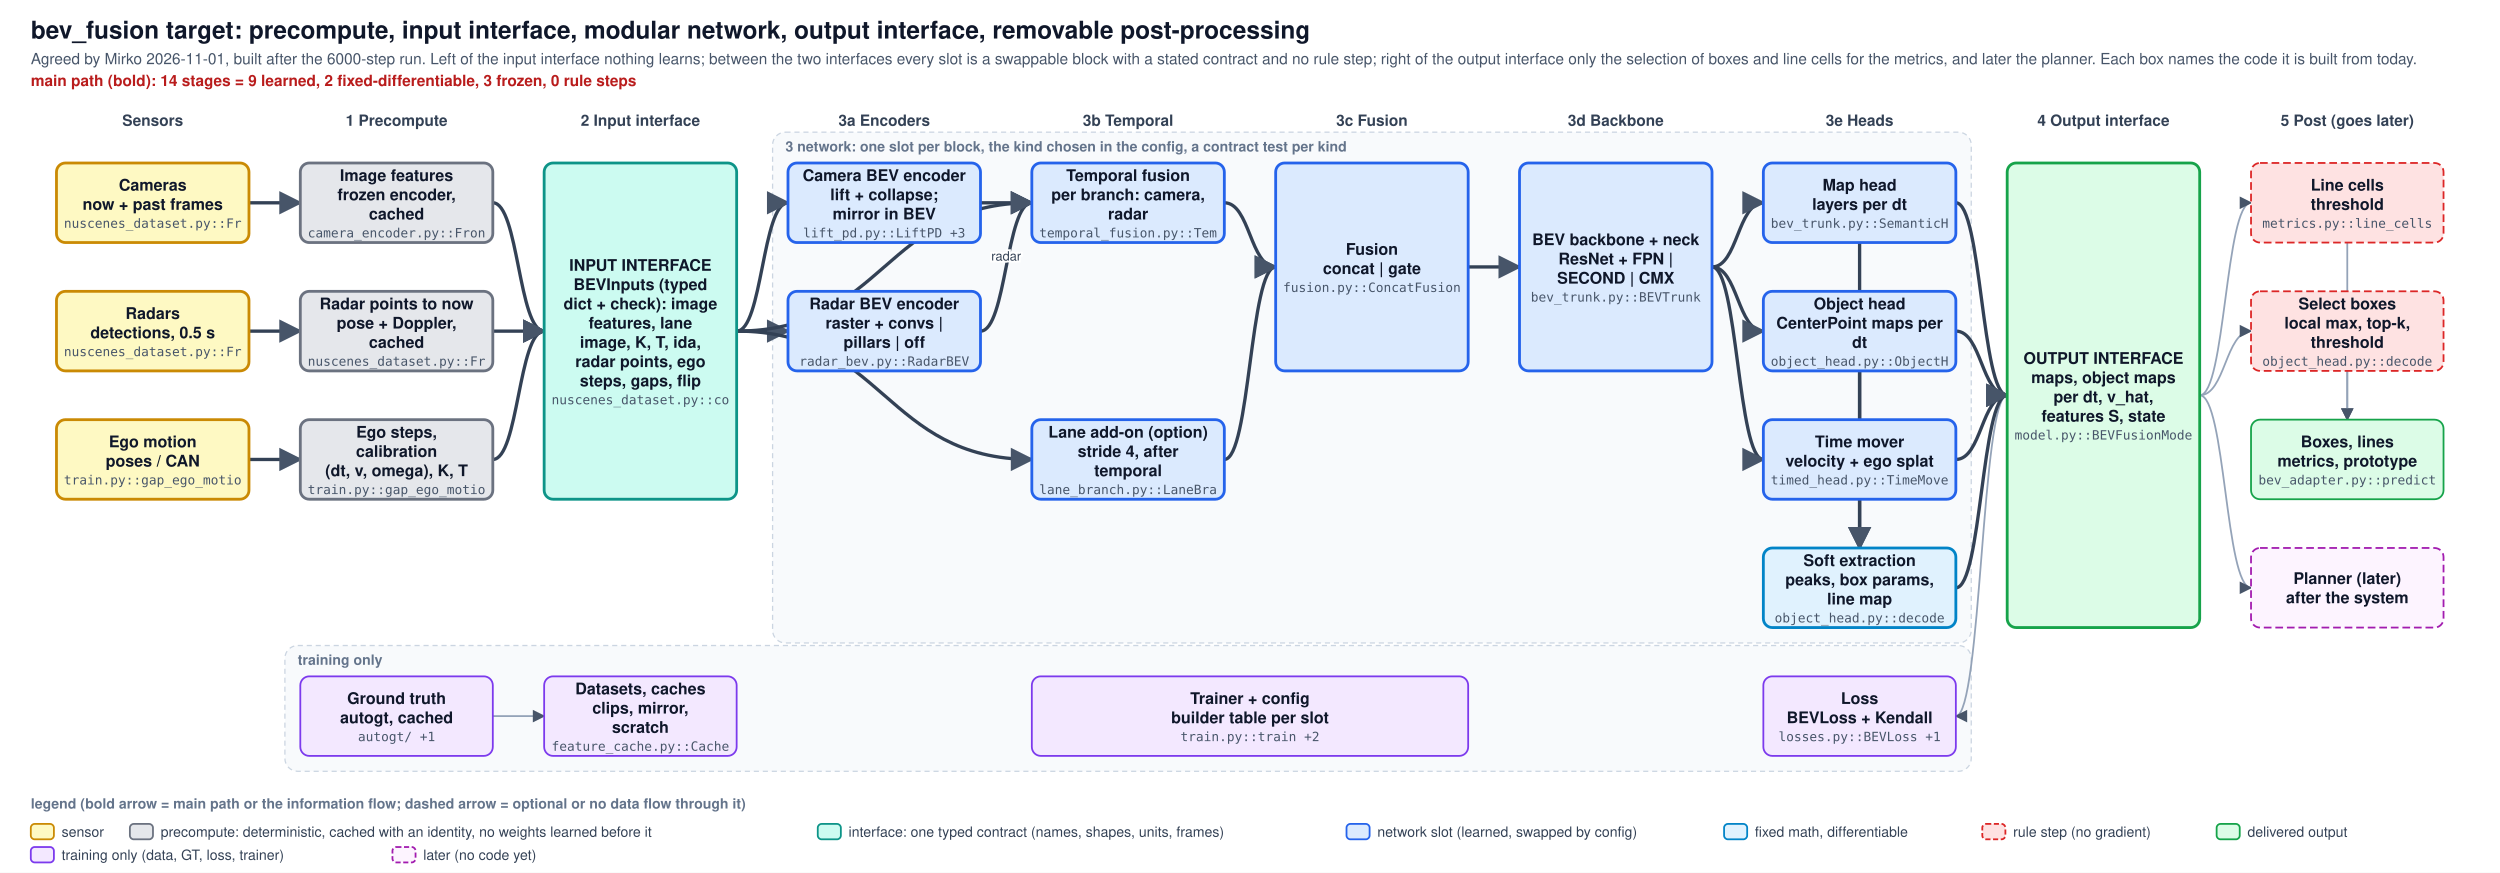
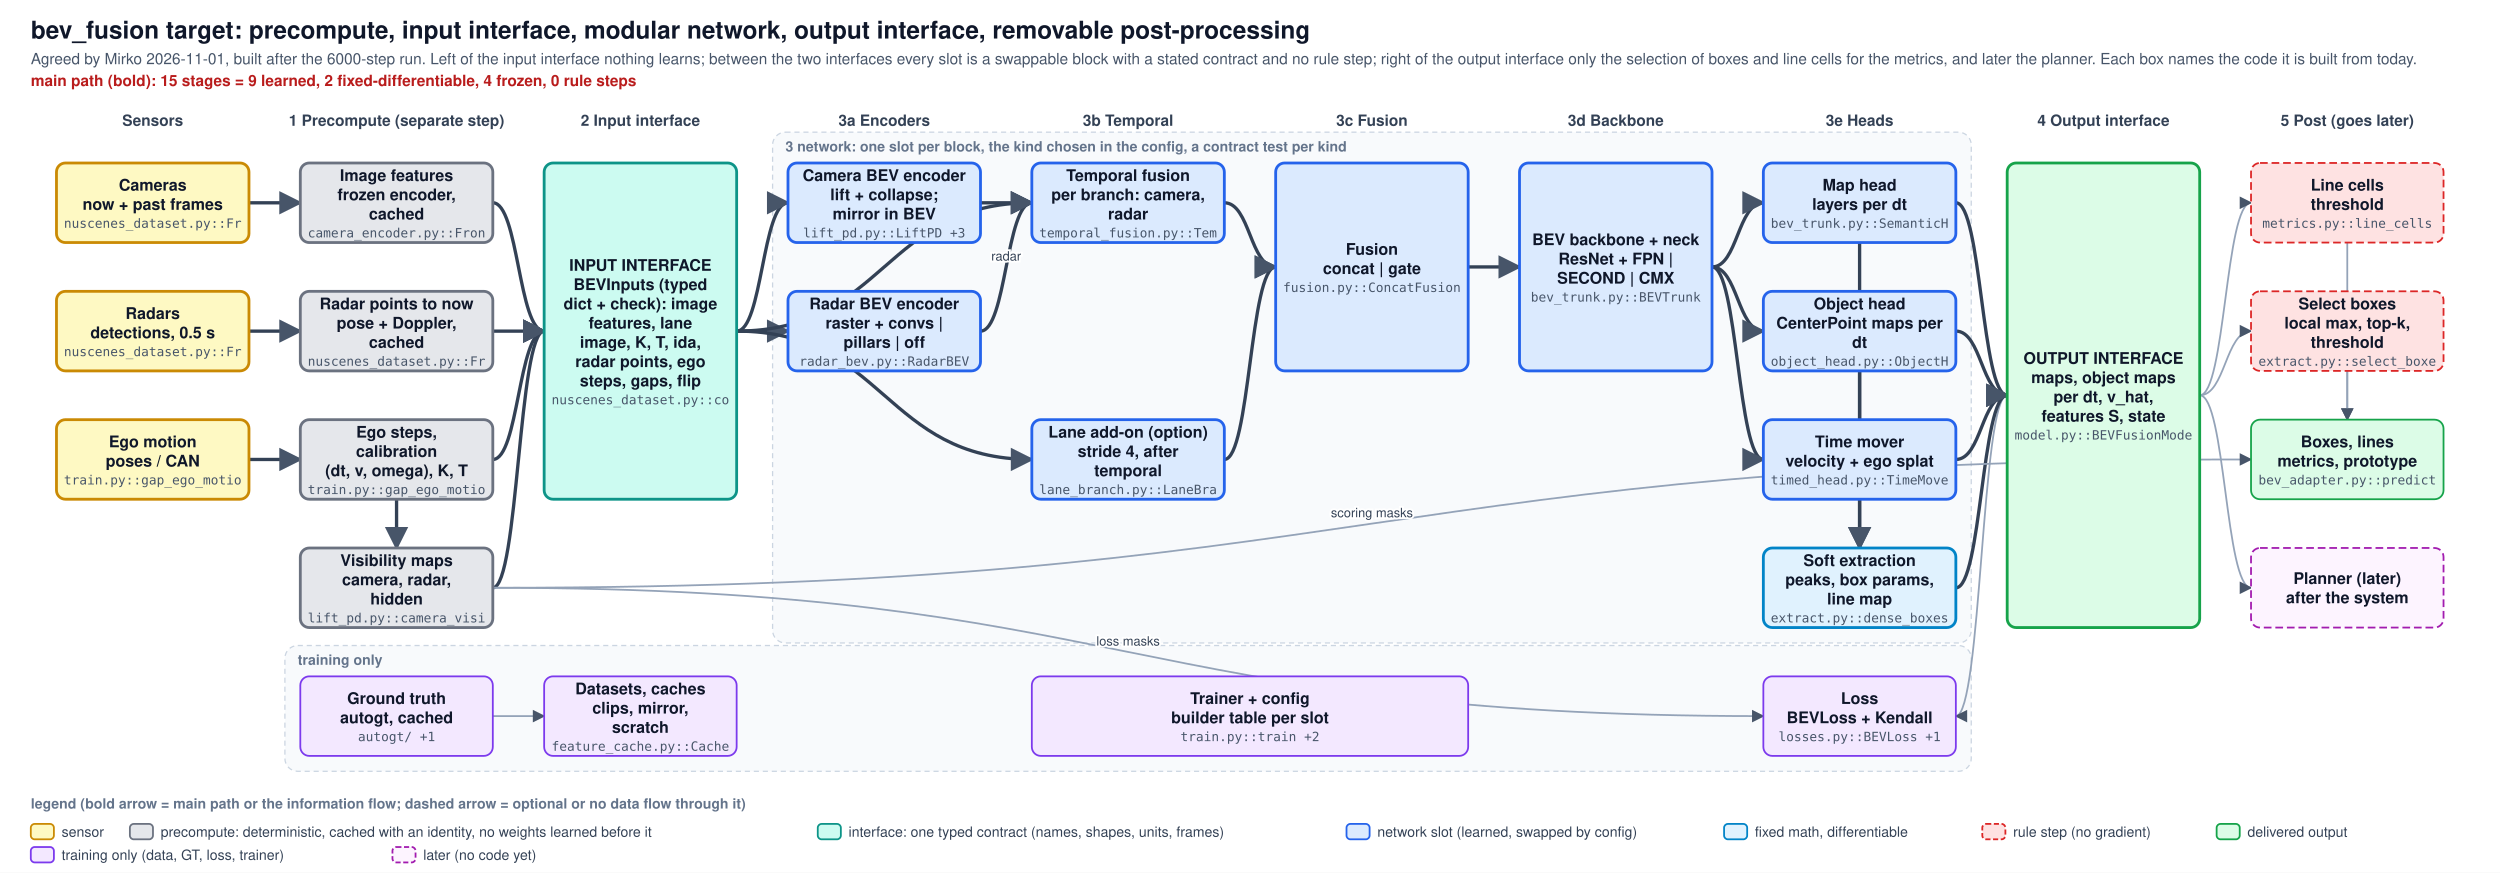
<svg xmlns="http://www.w3.org/2000/svg" viewBox="0 0 1948 680" width="1948" height="680" font-family="Segoe UI, Helvetica, Arial, sans-serif">
  <defs>
    <marker id="ah" viewBox="0 0 10 10" refX="9" refY="5" markerWidth="7" markerHeight="7" orient="auto-start-reverse">
      <path d="M0,0 L10,5 L0,10 z" fill="#475569" />
    </marker>
  </defs>
  <rect width="1948" height="680" fill="#ffffff" />
  <text x="24" y="30" font-size="19" font-weight="700" fill="#0f172a">bev_fusion target: precompute, input interface, modular network, output interface, removable post-processing</text>
  <text x="24" y="50" font-size="12" fill="#475569">Agreed by Mirko 2026-11-01, built after the 6000-step run. Left of the input interface nothing learns; between the two interfaces every slot is a swappable block with a stated contract and no rule step; right of the output interface only the selection of boxes and line cells for the metrics, and later the planner. Each box names the code it is built from today.</text>
-   <text x="24" y="67" font-size="12" font-weight="600" fill="#b91c1c">main path (bold): 14 stages = 9 learned, 2 fixed-differentiable, 3 frozen, 0 rule steps</text>
+   <text x="24" y="67" font-size="12" font-weight="600" fill="#b91c1c">main path (bold): 15 stages = 9 learned, 2 fixed-differentiable, 4 frozen, 0 rule steps</text>
  <text x="119.0" y="98" font-size="12" font-weight="700" text-anchor="middle" fill="#334155">Sensors</text>
-   <text x="309.0" y="98" font-size="12" font-weight="700" text-anchor="middle" fill="#334155">1 Precompute</text>
+   <text x="309.0" y="98" font-size="12" font-weight="700" text-anchor="middle" fill="#334155">1 Precompute (separate step)</text>
  <text x="499.0" y="98" font-size="12" font-weight="700" text-anchor="middle" fill="#334155">2 Input interface</text>
  <text x="689.0" y="98" font-size="12" font-weight="700" text-anchor="middle" fill="#334155">3a Encoders</text>
  <text x="879.0" y="98" font-size="12" font-weight="700" text-anchor="middle" fill="#334155">3b Temporal</text>
  <text x="1069.0" y="98" font-size="12" font-weight="700" text-anchor="middle" fill="#334155">3c Fusion</text>
  <text x="1259.0" y="98" font-size="12" font-weight="700" text-anchor="middle" fill="#334155">3d Backbone</text>
  <text x="1449.0" y="98" font-size="12" font-weight="700" text-anchor="middle" fill="#334155">3e Heads</text>
  <text x="1639.0" y="98" font-size="12" font-weight="700" text-anchor="middle" fill="#334155">4 Output interface</text>
  <text x="1829.0" y="98" font-size="12" font-weight="700" text-anchor="middle" fill="#334155">5 Post (goes later)</text>
  <rect x="602.0" y="103.0" width="934.0" height="398.0" rx="10" fill="#f8fafc" stroke="#cbd5e1" stroke-dasharray="4 3" />
  <rect x="222.0" y="503.0" width="1314.0" height="98.0" rx="10" fill="#f8fafc" stroke="#cbd5e1" stroke-dasharray="4 3" />
  <path d="M194.0,158.0 C214.0,158.0 214.0,158.0 234.0,158.0" fill="none" stroke="#334155" stroke-width="2.6" marker-end="url(#ah)" />
  <path d="M194.0,258.0 C214.0,258.0 214.0,258.0 234.0,258.0" fill="none" stroke="#334155" stroke-width="2.6" marker-end="url(#ah)" />
  <path d="M194.0,358.0 C214.0,358.0 214.0,358.0 234.0,358.0" fill="none" stroke="#334155" stroke-width="2.6" marker-end="url(#ah)" />
  <path d="M384.0,158.0 C404.0,158.0 404.0,258.0 424.0,258.0" fill="none" stroke="#334155" stroke-width="2.6" marker-end="url(#ah)" />
  <path d="M384.0,258.0 C404.0,258.0 404.0,258.0 424.0,258.0" fill="none" stroke="#334155" stroke-width="2.6" marker-end="url(#ah)" />
  <path d="M384.0,358.0 C404.0,358.0 404.0,258.0 424.0,258.0" fill="none" stroke="#334155" stroke-width="2.6" marker-end="url(#ah)" />
  <path d="M574.0,258.0 C594.0,258.0 594.0,158.0 614.0,158.0" fill="none" stroke="#334155" stroke-width="2.6" marker-end="url(#ah)" />
  <path d="M574.0,258.0 C594.0,258.0 594.0,258.0 614.0,258.0" fill="none" stroke="#334155" stroke-width="2.6" marker-end="url(#ah)" />
  <path d="M954.0,158.0 C974.0,158.0 974.0,208.0 994.0,208.0" fill="none" stroke="#334155" stroke-width="2.6" marker-end="url(#ah)" />
  <path d="M1144.0,208.0 C1164.0,208.0 1164.0,208.0 1184.0,208.0" fill="none" stroke="#334155" stroke-width="2.6" marker-end="url(#ah)" />
  <path d="M1334.0,208.0 C1354.0,208.0 1354.0,158.0 1374.0,158.0" fill="none" stroke="#334155" stroke-width="2.6" marker-end="url(#ah)" />
  <path d="M1334.0,208.0 C1354.0,208.0 1354.0,258.0 1374.0,258.0" fill="none" stroke="#334155" stroke-width="2.6" marker-end="url(#ah)" />
  <path d="M1334.0,208.0 C1354.0,208.0 1354.0,358.0 1374.0,358.0" fill="none" stroke="#334155" stroke-width="2.6" marker-end="url(#ah)" />
  <path d="M1524.0,158.0 C1544.0,158.0 1544.0,308.0 1564.0,308.0" fill="none" stroke="#334155" stroke-width="2.6" marker-end="url(#ah)" />
  <path d="M1524.0,258.0 C1544.0,258.0 1544.0,308.0 1564.0,308.0" fill="none" stroke="#334155" stroke-width="2.6" marker-end="url(#ah)" />
  <path d="M1524.0,358.0 C1544.0,358.0 1544.0,308.0 1564.0,308.0" fill="none" stroke="#334155" stroke-width="2.6" marker-end="url(#ah)" />
  <path d="M1714.0,308.0 C1734.0,308.0 1734.0,158.0 1754.0,158.0" fill="none" stroke="#94a3b8" stroke-width="1.4" marker-end="url(#ah)" />
  <path d="M1714.0,308.0 C1734.0,308.0 1734.0,258.0 1754.0,258.0" fill="none" stroke="#94a3b8" stroke-width="1.4" marker-end="url(#ah)" />
  <path d="M1829.0,189.0 C1829.0,258.0 1829.0,258.0 1829.0,327.0" fill="none" stroke="#94a3b8" stroke-width="1.4" marker-end="url(#ah)" />
  <path d="M1829.0,289.0 C1829.0,308.0 1829.0,308.0 1829.0,327.0" fill="none" stroke="#94a3b8" stroke-width="1.4" marker-end="url(#ah)" />
  <path d="M384.0,558.0 C404.0,558.0 404.0,558.0 424.0,558.0" fill="none" stroke="#94a3b8" stroke-width="1.4" marker-end="url(#ah)" />
  <path d="M1564.0,308.0 C1544.0,308.0 1544.0,558.0 1524.0,558.0" fill="none" stroke="#94a3b8" stroke-width="1.4" marker-end="url(#ah)" />
  <path d="M574.0,258.0 C689.0,258.0 689.0,358.0 804.0,358.0" fill="none" stroke="#334155" stroke-width="2.6" marker-end="url(#ah)" />
  <path d="M954.0,358.0 C974.0,358.0 974.0,208.0 994.0,208.0" fill="none" stroke="#334155" stroke-width="2.6" marker-end="url(#ah)" />
  <path d="M764.0,158.0 C784.0,158.0 784.0,158.0 804.0,158.0" fill="none" stroke="#334155" stroke-width="2.6" marker-end="url(#ah)" />
  <path d="M574.0,258.0 C689.0,258.0 689.0,158.0 804.0,158.0" fill="none" stroke="#334155" stroke-width="2.6" marker-end="url(#ah)" />
  <path d="M764.0,258.0 C784.0,258.0 784.0,158.0 804.0,158.0" fill="none" stroke="#334155" stroke-width="2.6" marker-end="url(#ah)" />
  <path d="M1449.0,189.0 C1449.0,308.0 1449.0,308.0 1449.0,427.0" fill="none" stroke="#334155" stroke-width="2.6" marker-end="url(#ah)" />
  <path d="M1449.0,289.0 C1449.0,358.0 1449.0,358.0 1449.0,427.0" fill="none" stroke="#334155" stroke-width="2.6" marker-end="url(#ah)" />
  <path d="M1524.0,458.0 C1544.0,458.0 1544.0,308.0 1564.0,308.0" fill="none" stroke="#334155" stroke-width="2.6" marker-end="url(#ah)" />
  <path d="M1714.0,308.0 C1734.0,308.0 1734.0,458.0 1754.0,458.0" fill="none" stroke="#94a3b8" stroke-width="1.4" marker-end="url(#ah)" />
+   <path d="M309.0,389.0 C309.0,408.0 309.0,408.0 309.0,427.0" fill="none" stroke="#334155" stroke-width="2.6" marker-end="url(#ah)" />
+   <path d="M384.0,458.0 C404.0,458.0 404.0,258.0 424.0,258.0" fill="none" stroke="#334155" stroke-width="2.6" marker-end="url(#ah)" />
+   <path d="M384.0,458.0 C879.0,458.0 879.0,558.0 1374.0,558.0" fill="none" stroke="#94a3b8" stroke-width="1.4" marker-end="url(#ah)" />
+   <path d="M384.0,458.0 C1069.0,458.0 1069.0,358.0 1754.0,358.0" fill="none" stroke="#94a3b8" stroke-width="1.4" marker-end="url(#ah)" />
  <g>
    <rect x="44" y="127.0" width="150" height="62" rx="7" fill="#fef9c3" stroke="#ca8a04" stroke-width="2.2" />
    <text x="119.0" y="148.5" font-size="12.5" font-weight="600" text-anchor="middle" fill="#0f172a">Cameras</text>
    <text x="119.0" y="163.5" font-size="12.5" font-weight="600" text-anchor="middle" fill="#0f172a">now + past frames</text>
    <text x="119.0" y="177.5" font-size="10" text-anchor="middle" fill="#475569" font-family="Consolas, Menlo, monospace">nuscenes_dataset.py::Fr</text>
  </g>
  <g>
    <rect x="44" y="227.0" width="150" height="62" rx="7" fill="#fef9c3" stroke="#ca8a04" stroke-width="2.2" />
    <text x="119.0" y="248.5" font-size="12.5" font-weight="600" text-anchor="middle" fill="#0f172a">Radars</text>
    <text x="119.0" y="263.5" font-size="12.5" font-weight="600" text-anchor="middle" fill="#0f172a">detections, 0.5 s</text>
    <text x="119.0" y="277.5" font-size="10" text-anchor="middle" fill="#475569" font-family="Consolas, Menlo, monospace">nuscenes_dataset.py::Fr</text>
  </g>
  <g>
    <rect x="44" y="327.0" width="150" height="62" rx="7" fill="#fef9c3" stroke="#ca8a04" stroke-width="2.2" />
    <text x="119.0" y="348.5" font-size="12.5" font-weight="600" text-anchor="middle" fill="#0f172a">Ego motion</text>
    <text x="119.0" y="363.5" font-size="12.5" font-weight="600" text-anchor="middle" fill="#0f172a">poses / CAN</text>
    <text x="119.0" y="377.5" font-size="10" text-anchor="middle" fill="#475569" font-family="Consolas, Menlo, monospace">train.py::gap_ego_motio</text>
  </g>
  <g>
    <rect x="234" y="127.0" width="150" height="62" rx="7" fill="#e5e7eb" stroke="#6b7280" stroke-width="2.2" />
    <text x="309.0" y="141.0" font-size="12.5" font-weight="600" text-anchor="middle" fill="#0f172a">Image features</text>
    <text x="309.0" y="156.0" font-size="12.5" font-weight="600" text-anchor="middle" fill="#0f172a">frozen encoder,</text>
    <text x="309.0" y="171.0" font-size="12.5" font-weight="600" text-anchor="middle" fill="#0f172a">cached</text>
    <text x="309.0" y="185.0" font-size="10" text-anchor="middle" fill="#475569" font-family="Consolas, Menlo, monospace">camera_encoder.py::Fron</text>
  </g>
  <g>
    <rect x="234" y="227.0" width="150" height="62" rx="7" fill="#e5e7eb" stroke="#6b7280" stroke-width="2.2" />
    <text x="309.0" y="241.0" font-size="12.5" font-weight="600" text-anchor="middle" fill="#0f172a">Radar points to now</text>
    <text x="309.0" y="256.0" font-size="12.5" font-weight="600" text-anchor="middle" fill="#0f172a">pose + Doppler,</text>
    <text x="309.0" y="271.0" font-size="12.5" font-weight="600" text-anchor="middle" fill="#0f172a">cached</text>
    <text x="309.0" y="285.0" font-size="10" text-anchor="middle" fill="#475569" font-family="Consolas, Menlo, monospace">nuscenes_dataset.py::Fr</text>
  </g>
  <g>
    <rect x="234" y="327.0" width="150" height="62" rx="7" fill="#e5e7eb" stroke="#6b7280" stroke-width="2.2" />
    <text x="309.0" y="341.0" font-size="12.5" font-weight="600" text-anchor="middle" fill="#0f172a">Ego steps,</text>
    <text x="309.0" y="356.0" font-size="12.5" font-weight="600" text-anchor="middle" fill="#0f172a">calibration</text>
    <text x="309.0" y="371.0" font-size="12.5" font-weight="600" text-anchor="middle" fill="#0f172a">(dt, v, omega), K, T</text>
    <text x="309.0" y="385.0" font-size="10" text-anchor="middle" fill="#475569" font-family="Consolas, Menlo, monospace">train.py::gap_ego_motio</text>
  </g>
  <g>
    <rect x="424" y="127.0" width="150" height="262" rx="7" fill="#ccfbf1" stroke="#0d9488" stroke-width="2.2" />
    <text x="499.0" y="211.0" font-size="12.5" font-weight="600" text-anchor="middle" fill="#0f172a">INPUT INTERFACE</text>
    <text x="499.0" y="226.0" font-size="12.5" font-weight="600" text-anchor="middle" fill="#0f172a">BEVInputs (typed</text>
    <text x="499.0" y="241.0" font-size="12.5" font-weight="600" text-anchor="middle" fill="#0f172a">dict + check): image</text>
    <text x="499.0" y="256.0" font-size="12.5" font-weight="600" text-anchor="middle" fill="#0f172a">features, lane</text>
    <text x="499.0" y="271.0" font-size="12.5" font-weight="600" text-anchor="middle" fill="#0f172a">image, K, T, ida,</text>
    <text x="499.0" y="286.0" font-size="12.5" font-weight="600" text-anchor="middle" fill="#0f172a">radar points, ego</text>
    <text x="499.0" y="301.0" font-size="12.5" font-weight="600" text-anchor="middle" fill="#0f172a">steps, gaps, flip</text>
    <text x="499.0" y="315.0" font-size="10" text-anchor="middle" fill="#475569" font-family="Consolas, Menlo, monospace">nuscenes_dataset.py::co</text>
  </g>
  <g>
    <rect x="614" y="127.0" width="150" height="62" rx="7" fill="#dbeafe" stroke="#2563eb" stroke-width="2.2" />
    <text x="689.0" y="141.0" font-size="12.5" font-weight="600" text-anchor="middle" fill="#0f172a">Camera BEV encoder</text>
    <text x="689.0" y="156.0" font-size="12.5" font-weight="600" text-anchor="middle" fill="#0f172a">lift + collapse;</text>
    <text x="689.0" y="171.0" font-size="12.5" font-weight="600" text-anchor="middle" fill="#0f172a">mirror in BEV</text>
    <text x="689.0" y="185.0" font-size="10" text-anchor="middle" fill="#475569" font-family="Consolas, Menlo, monospace">lift_pd.py::LiftPD +3</text>
  </g>
  <g>
    <rect x="614" y="227.0" width="150" height="62" rx="7" fill="#dbeafe" stroke="#2563eb" stroke-width="2.2" />
    <text x="689.0" y="241.0" font-size="12.5" font-weight="600" text-anchor="middle" fill="#0f172a">Radar BEV encoder</text>
    <text x="689.0" y="256.0" font-size="12.5" font-weight="600" text-anchor="middle" fill="#0f172a">raster + convs |</text>
    <text x="689.0" y="271.0" font-size="12.5" font-weight="600" text-anchor="middle" fill="#0f172a">pillars | off</text>
    <text x="689.0" y="285.0" font-size="10" text-anchor="middle" fill="#475569" font-family="Consolas, Menlo, monospace">radar_bev.py::RadarBEV </text>
  </g>
  <g>
    <rect x="804" y="127.0" width="150" height="62" rx="7" fill="#dbeafe" stroke="#2563eb" stroke-width="2.2" />
    <text x="879.0" y="141.0" font-size="12.5" font-weight="600" text-anchor="middle" fill="#0f172a">Temporal fusion</text>
    <text x="879.0" y="156.0" font-size="12.5" font-weight="600" text-anchor="middle" fill="#0f172a">per branch: camera,</text>
    <text x="879.0" y="171.0" font-size="12.5" font-weight="600" text-anchor="middle" fill="#0f172a">radar</text>
    <text x="879.0" y="185.0" font-size="10" text-anchor="middle" fill="#475569" font-family="Consolas, Menlo, monospace">temporal_fusion.py::Tem</text>
  </g>
  <g>
    <rect x="994" y="127.0" width="150" height="162" rx="7" fill="#dbeafe" stroke="#2563eb" stroke-width="2.2" />
    <text x="1069.0" y="198.5" font-size="12.5" font-weight="600" text-anchor="middle" fill="#0f172a">Fusion</text>
    <text x="1069.0" y="213.5" font-size="12.5" font-weight="600" text-anchor="middle" fill="#0f172a">concat | gate</text>
    <text x="1069.0" y="227.5" font-size="10" text-anchor="middle" fill="#475569" font-family="Consolas, Menlo, monospace">fusion.py::ConcatFusion</text>
  </g>
  <g>
    <rect x="1184" y="127.0" width="150" height="162" rx="7" fill="#dbeafe" stroke="#2563eb" stroke-width="2.2" />
    <text x="1259.0" y="191.0" font-size="12.5" font-weight="600" text-anchor="middle" fill="#0f172a">BEV backbone + neck</text>
    <text x="1259.0" y="206.0" font-size="12.5" font-weight="600" text-anchor="middle" fill="#0f172a">ResNet + FPN |</text>
    <text x="1259.0" y="221.0" font-size="12.5" font-weight="600" text-anchor="middle" fill="#0f172a">SECOND | CMX</text>
    <text x="1259.0" y="235.0" font-size="10" text-anchor="middle" fill="#475569" font-family="Consolas, Menlo, monospace">bev_trunk.py::BEVTrunk </text>
  </g>
  <g>
    <rect x="1374" y="327.0" width="150" height="62" rx="7" fill="#dbeafe" stroke="#2563eb" stroke-width="2.2" />
    <text x="1449.0" y="348.5" font-size="12.5" font-weight="600" text-anchor="middle" fill="#0f172a">Time mover</text>
    <text x="1449.0" y="363.5" font-size="12.5" font-weight="600" text-anchor="middle" fill="#0f172a">velocity + ego splat</text>
    <text x="1449.0" y="377.5" font-size="10" text-anchor="middle" fill="#475569" font-family="Consolas, Menlo, monospace">timed_head.py::TimeMove</text>
  </g>
  <g>
    <rect x="1374" y="127.0" width="150" height="62" rx="7" fill="#dbeafe" stroke="#2563eb" stroke-width="2.2" />
    <text x="1449.0" y="148.5" font-size="12.5" font-weight="600" text-anchor="middle" fill="#0f172a">Map head</text>
    <text x="1449.0" y="163.5" font-size="12.5" font-weight="600" text-anchor="middle" fill="#0f172a">layers per dt</text>
    <text x="1449.0" y="177.5" font-size="10" text-anchor="middle" fill="#475569" font-family="Consolas, Menlo, monospace">bev_trunk.py::SemanticH</text>
  </g>
  <g>
    <rect x="1374" y="227.0" width="150" height="62" rx="7" fill="#dbeafe" stroke="#2563eb" stroke-width="2.2" />
    <text x="1449.0" y="241.0" font-size="12.5" font-weight="600" text-anchor="middle" fill="#0f172a">Object head</text>
    <text x="1449.0" y="256.0" font-size="12.5" font-weight="600" text-anchor="middle" fill="#0f172a">CenterPoint maps per</text>
    <text x="1449.0" y="271.0" font-size="12.5" font-weight="600" text-anchor="middle" fill="#0f172a">dt</text>
    <text x="1449.0" y="285.0" font-size="10" text-anchor="middle" fill="#475569" font-family="Consolas, Menlo, monospace">object_head.py::ObjectH</text>
  </g>
  <g>
    <rect x="1754" y="427.0" width="150" height="62" rx="7" fill="#fdf4ff" stroke="#a21caf" stroke-width="1.4" stroke-dasharray="6 3" />
    <text x="1829.0" y="455.0" font-size="12.5" font-weight="600" text-anchor="middle" fill="#0f172a">Planner (later)</text>
    <text x="1829.0" y="470.0" font-size="12.5" font-weight="600" text-anchor="middle" fill="#0f172a">after the system</text>
  </g>
  <g>
    <rect x="1564" y="127.0" width="150" height="362" rx="7" fill="#dcfce7" stroke="#16a34a" stroke-width="2.2" />
    <text x="1639.0" y="283.5" font-size="12.5" font-weight="600" text-anchor="middle" fill="#0f172a">OUTPUT INTERFACE</text>
    <text x="1639.0" y="298.5" font-size="12.5" font-weight="600" text-anchor="middle" fill="#0f172a">maps, object maps</text>
    <text x="1639.0" y="313.5" font-size="12.5" font-weight="600" text-anchor="middle" fill="#0f172a">per dt, v_hat,</text>
    <text x="1639.0" y="328.5" font-size="12.5" font-weight="600" text-anchor="middle" fill="#0f172a">features S, state</text>
    <text x="1639.0" y="342.5" font-size="10" text-anchor="middle" fill="#475569" font-family="Consolas, Menlo, monospace">model.py::BEVFusionMode</text>
  </g>
  <g>
    <rect x="1754" y="127.0" width="150" height="62" rx="7" fill="#fee2e2" stroke="#dc2626" stroke-width="1.4" stroke-dasharray="6 3" />
    <text x="1829.0" y="148.5" font-size="12.5" font-weight="600" text-anchor="middle" fill="#0f172a">Line cells</text>
    <text x="1829.0" y="163.5" font-size="12.5" font-weight="600" text-anchor="middle" fill="#0f172a">threshold</text>
    <text x="1829.0" y="177.5" font-size="10" text-anchor="middle" fill="#475569" font-family="Consolas, Menlo, monospace">metrics.py::line_cells</text>
  </g>
  <g>
    <rect x="1754" y="227.0" width="150" height="62" rx="7" fill="#fee2e2" stroke="#dc2626" stroke-width="1.4" stroke-dasharray="6 3" />
    <text x="1829.0" y="241.0" font-size="12.5" font-weight="600" text-anchor="middle" fill="#0f172a">Select boxes</text>
    <text x="1829.0" y="256.0" font-size="12.5" font-weight="600" text-anchor="middle" fill="#0f172a">local max, top-k,</text>
    <text x="1829.0" y="271.0" font-size="12.5" font-weight="600" text-anchor="middle" fill="#0f172a">threshold</text>
-     <text x="1829.0" y="285.0" font-size="10" text-anchor="middle" fill="#475569" font-family="Consolas, Menlo, monospace">object_head.py::decode</text>
+     <text x="1829.0" y="285.0" font-size="10" text-anchor="middle" fill="#475569" font-family="Consolas, Menlo, monospace">extract.py::select_boxe</text>
  </g>
  <g>
    <rect x="1754" y="327.0" width="150" height="62" rx="7" fill="#dcfce7" stroke="#16a34a" stroke-width="1.4" />
    <text x="1829.0" y="348.5" font-size="12.5" font-weight="600" text-anchor="middle" fill="#0f172a">Boxes, lines</text>
    <text x="1829.0" y="363.5" font-size="12.5" font-weight="600" text-anchor="middle" fill="#0f172a">metrics, prototype</text>
    <text x="1829.0" y="377.5" font-size="10" text-anchor="middle" fill="#475569" font-family="Consolas, Menlo, monospace">bev_adapter.py::predict</text>
  </g>
  <g>
    <rect x="234" y="527.0" width="150" height="62" rx="7" fill="#f3e8ff" stroke="#7c3aed" stroke-width="1.4" />
    <text x="309.0" y="548.5" font-size="12.5" font-weight="600" text-anchor="middle" fill="#0f172a">Ground truth</text>
    <text x="309.0" y="563.5" font-size="12.5" font-weight="600" text-anchor="middle" fill="#0f172a">autogt, cached</text>
    <text x="309.0" y="577.5" font-size="10" text-anchor="middle" fill="#475569" font-family="Consolas, Menlo, monospace">autogt/ +1</text>
  </g>
  <g>
    <rect x="424" y="527.0" width="150" height="62" rx="7" fill="#f3e8ff" stroke="#7c3aed" stroke-width="1.4" />
    <text x="499.0" y="541.0" font-size="12.5" font-weight="600" text-anchor="middle" fill="#0f172a">Datasets, caches</text>
    <text x="499.0" y="556.0" font-size="12.5" font-weight="600" text-anchor="middle" fill="#0f172a">clips, mirror,</text>
    <text x="499.0" y="571.0" font-size="12.5" font-weight="600" text-anchor="middle" fill="#0f172a">scratch</text>
    <text x="499.0" y="585.0" font-size="10" text-anchor="middle" fill="#475569" font-family="Consolas, Menlo, monospace">feature_cache.py::Cache</text>
  </g>
  <g>
    <rect x="804" y="527.0" width="340" height="62" rx="7" fill="#f3e8ff" stroke="#7c3aed" stroke-width="1.4" />
    <text x="974.0" y="548.5" font-size="12.5" font-weight="600" text-anchor="middle" fill="#0f172a">Trainer + config</text>
    <text x="974.0" y="563.5" font-size="12.5" font-weight="600" text-anchor="middle" fill="#0f172a">builder table per slot</text>
    <text x="974.0" y="577.5" font-size="10" text-anchor="middle" fill="#475569" font-family="Consolas, Menlo, monospace">train.py::train +2</text>
  </g>
  <g>
    <rect x="1374" y="527.0" width="150" height="62" rx="7" fill="#f3e8ff" stroke="#7c3aed" stroke-width="1.4" />
    <text x="1449.0" y="548.5" font-size="12.5" font-weight="600" text-anchor="middle" fill="#0f172a">Loss</text>
    <text x="1449.0" y="563.5" font-size="12.5" font-weight="600" text-anchor="middle" fill="#0f172a">BEVLoss + Kendall</text>
    <text x="1449.0" y="577.5" font-size="10" text-anchor="middle" fill="#475569" font-family="Consolas, Menlo, monospace">losses.py::BEVLoss +1</text>
  </g>
  <g>
    <rect x="804" y="327.0" width="150" height="62" rx="7" fill="#dbeafe" stroke="#2563eb" stroke-width="2.2" />
    <text x="879.0" y="341.0" font-size="12.5" font-weight="600" text-anchor="middle" fill="#0f172a">Lane add-on (option)</text>
    <text x="879.0" y="356.0" font-size="12.5" font-weight="600" text-anchor="middle" fill="#0f172a">stride 4, after</text>
    <text x="879.0" y="371.0" font-size="12.5" font-weight="600" text-anchor="middle" fill="#0f172a">temporal</text>
    <text x="879.0" y="385.0" font-size="10" text-anchor="middle" fill="#475569" font-family="Consolas, Menlo, monospace">lane_branch.py::LaneBra</text>
  </g>
  <g>
    <rect x="1374" y="427.0" width="150" height="62" rx="7" fill="#e0f2fe" stroke="#0284c7" stroke-width="2.2" />
    <text x="1449.0" y="441.0" font-size="12.5" font-weight="600" text-anchor="middle" fill="#0f172a">Soft extraction</text>
    <text x="1449.0" y="456.0" font-size="12.5" font-weight="600" text-anchor="middle" fill="#0f172a">peaks, box params,</text>
    <text x="1449.0" y="471.0" font-size="12.5" font-weight="600" text-anchor="middle" fill="#0f172a">line map</text>
-     <text x="1449.0" y="485.0" font-size="10" text-anchor="middle" fill="#475569" font-family="Consolas, Menlo, monospace">object_head.py::decode </text>
+     <text x="1449.0" y="485.0" font-size="10" text-anchor="middle" fill="#475569" font-family="Consolas, Menlo, monospace">extract.py::dense_boxes</text>
+   </g>
+   <g>
+     <rect x="234" y="427.0" width="150" height="62" rx="7" fill="#e5e7eb" stroke="#6b7280" stroke-width="2.2" />
+     <text x="309.0" y="441.0" font-size="12.5" font-weight="600" text-anchor="middle" fill="#0f172a">Visibility maps</text>
+     <text x="309.0" y="456.0" font-size="12.5" font-weight="600" text-anchor="middle" fill="#0f172a">camera, radar,</text>
+     <text x="309.0" y="471.0" font-size="12.5" font-weight="600" text-anchor="middle" fill="#0f172a">hidden</text>
+     <text x="309.0" y="485.0" font-size="10" text-anchor="middle" fill="#475569" font-family="Consolas, Menlo, monospace">lift_pd.py::camera_visi</text>
  </g>
  <text x="612.0" y="118.0" font-size="11" font-weight="600" fill="#64748b" stroke="#f8fafc" stroke-width="4" paint-order="stroke">3 network: one slot per block, the kind chosen in the config, a contract test per kind</text>
  <text x="232.0" y="518.0" font-size="11" font-weight="600" fill="#64748b" stroke="#f8fafc" stroke-width="4" paint-order="stroke">training only</text>
  <text x="784.0" y="203.0" font-size="10" text-anchor="middle" fill="#334155" stroke="#ffffff" stroke-width="3" paint-order="stroke">radar</text>
+   <text x="879.0" y="503.0" font-size="10" text-anchor="middle" fill="#334155" stroke="#ffffff" stroke-width="3" paint-order="stroke">loss masks</text>
+   <text x="1069.0" y="403.0" font-size="10" text-anchor="middle" fill="#334155" stroke="#ffffff" stroke-width="3" paint-order="stroke">scoring masks</text>
  <text x="24" y="630" font-size="11" font-weight="600" fill="#64748b">legend (bold arrow = main path or the information flow; dashed arrow = optional or no data flow through it)</text>
  <rect x="24" y="642" width="18" height="12" rx="3" fill="#fef9c3" stroke="#ca8a04" stroke-width="1.4" />
  <text x="48" y="652" font-size="11" fill="#334155">sensor</text>
  <rect x="101.2" y="642" width="18" height="12" rx="3" fill="#e5e7eb" stroke="#6b7280" stroke-width="1.4" />
  <text x="125.2" y="652" font-size="11" fill="#334155">precompute: deterministic, cached with an identity, no weights learned before it</text>
  <rect x="637.2" y="642" width="18" height="12" rx="3" fill="#ccfbf1" stroke="#0d9488" stroke-width="1.4" />
  <text x="661.2" y="652" font-size="11" fill="#334155">interface: one typed contract (names, shapes, units, frames)</text>
  <rect x="1049.2" y="642" width="18" height="12" rx="3" fill="#dbeafe" stroke="#2563eb" stroke-width="1.4" />
  <text x="1073.2" y="652" font-size="11" fill="#334155">network slot (learned, swapped by config)</text>
  <rect x="1343.4" y="642" width="18" height="12" rx="3" fill="#e0f2fe" stroke="#0284c7" stroke-width="1.4" />
  <text x="1367.4" y="652" font-size="11" fill="#334155">fixed math, differentiable</text>
  <rect x="1544.6" y="642" width="18" height="12" rx="3" fill="#fee2e2" stroke="#dc2626" stroke-width="1.4" stroke-dasharray="4 2" />
  <text x="1568.6" y="652" font-size="11" fill="#334155">rule step (no gradient)</text>
  <rect x="1727.2" y="642" width="18" height="12" rx="3" fill="#dcfce7" stroke="#16a34a" stroke-width="1.4" />
  <text x="1751.2" y="652" font-size="11" fill="#334155">delivered output</text>
  <rect x="24" y="660" width="18" height="12" rx="3" fill="#f3e8ff" stroke="#7c3aed" stroke-width="1.4" />
  <text x="48" y="670" font-size="11" fill="#334155">training only (data, GT, loss, trainer)</text>
  <rect x="305.8" y="660" width="18" height="12" rx="3" fill="#fdf4ff" stroke="#a21caf" stroke-width="1.4" stroke-dasharray="4 2" />
  <text x="329.8" y="670" font-size="11" fill="#334155">later (no code yet)</text>
</svg>
